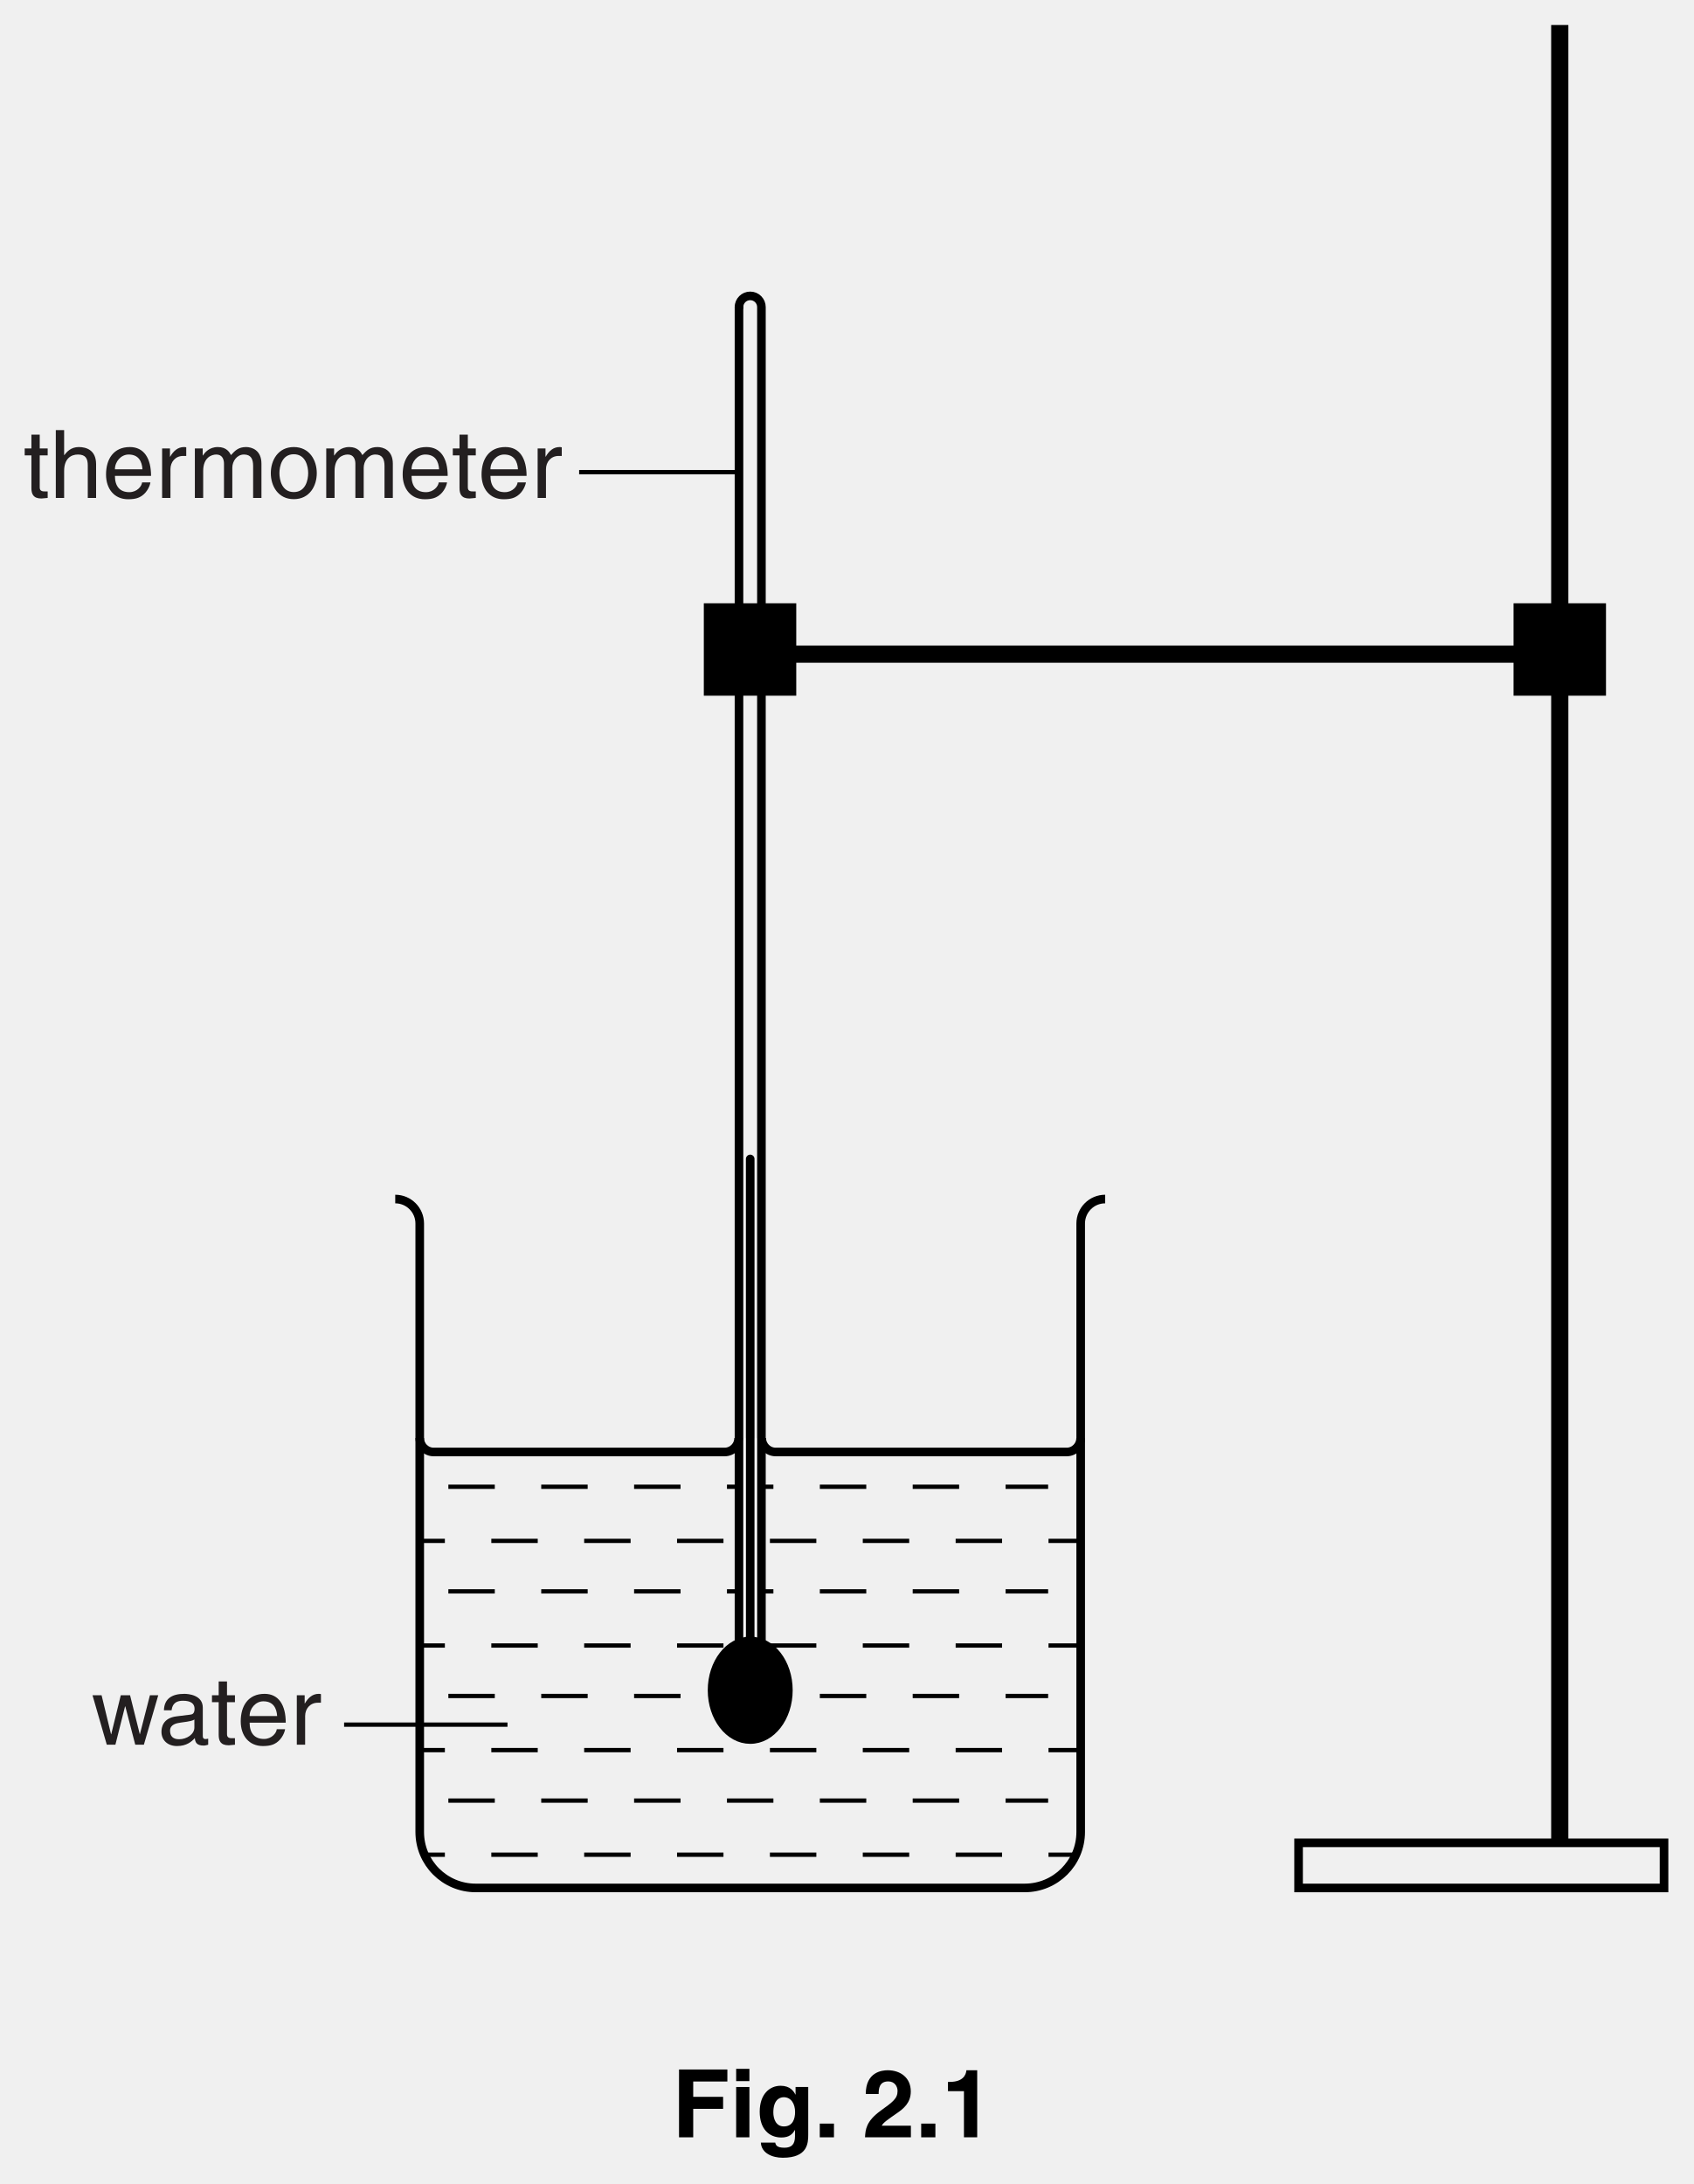
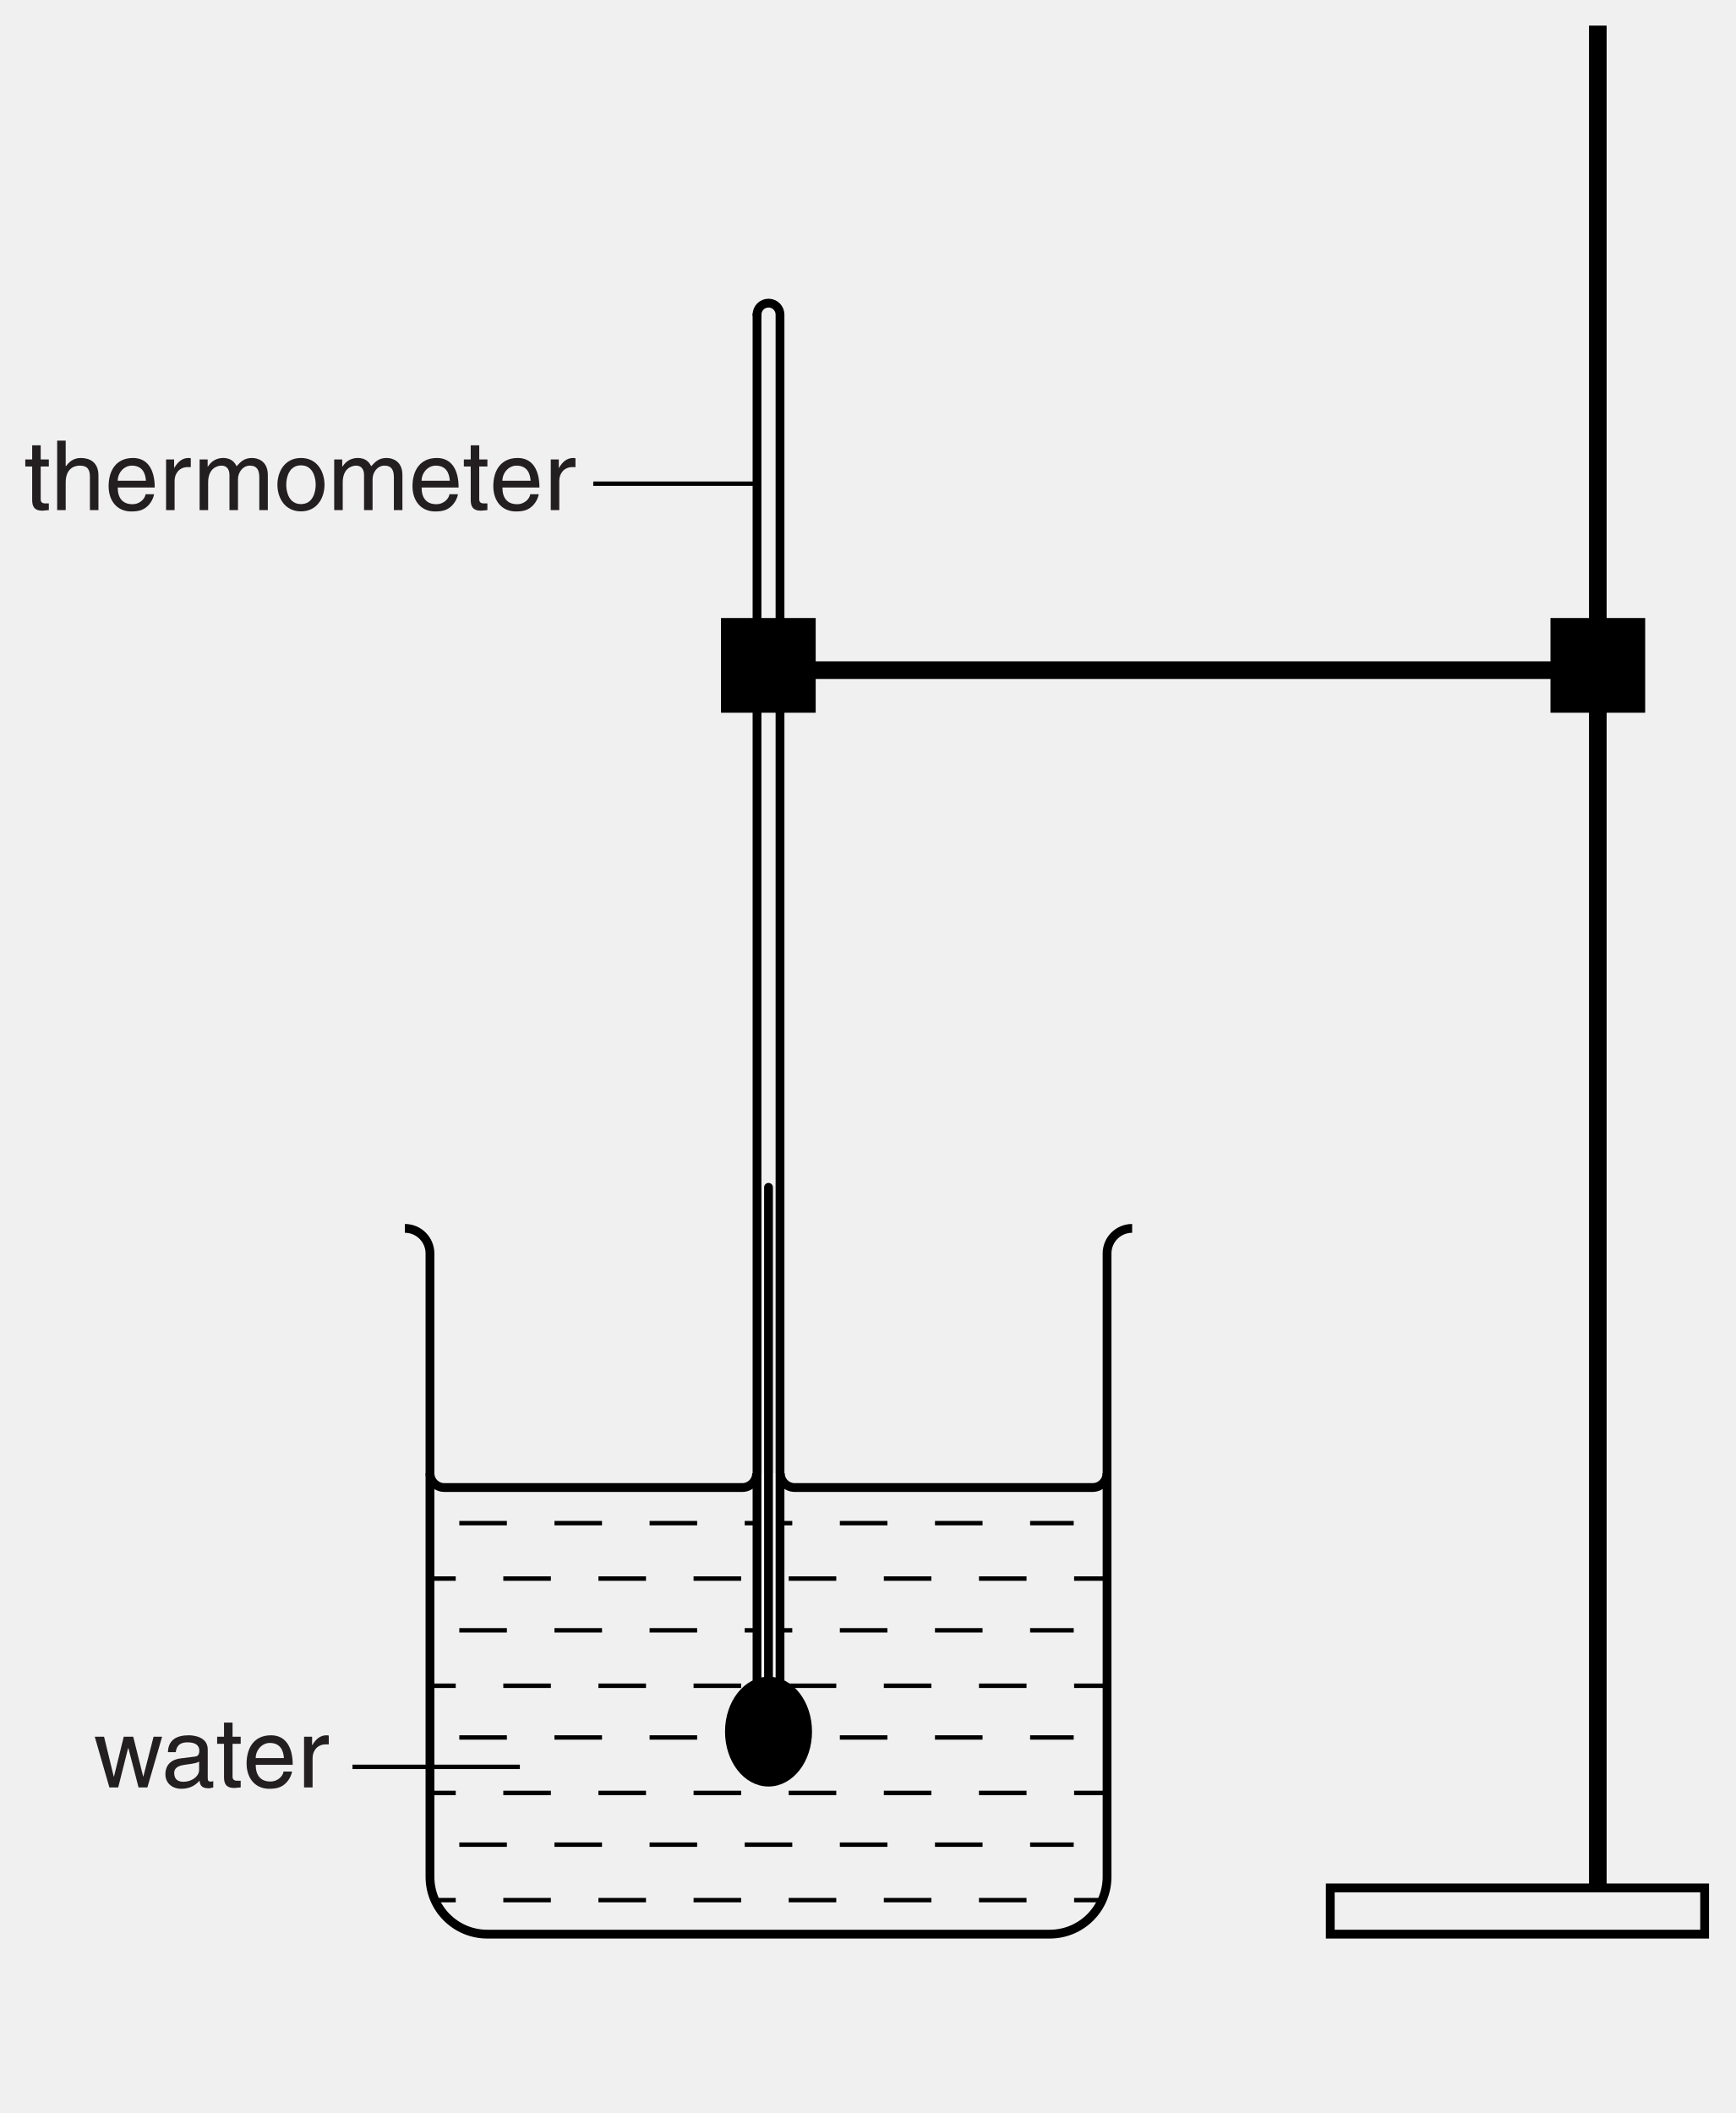
- <svg xmlns="http://www.w3.org/2000/svg" xmlns:xlink="http://www.w3.org/1999/xlink" data-id="0625_2014MJ_51_q02_fig2-1" data-width-mm="69.5" data-height-mm="89.61" data-measure="false" data-source="0625/51 MJ 2014 p6" version="1.1" width="197" height="254" viewBox="0 0 197 254">
+ <svg xmlns="http://www.w3.org/2000/svg" xmlns:xlink="http://www.w3.org/1999/xlink" data-id="0625_2014MJ_51_q02_fig2-1" data-width-mm="69.5" data-height-mm="84.62" data-measure="false" data-source="0625/51 MJ 2014 p6" version="1.1" width="197" height="239.872" viewBox="0 0 197 239.872">
  <defs>
    <clipPath id="clip_1">
-       <path transform="matrix(1,0,0,-1,-83,728.5)" d="M83 474.5H280V728.5H83Z" />
+       <path transform="matrix(1,0,0,-1,-82.999,728.499)" d="M83 488.627H280V728.5H83Z" />
    </clipPath>
    <clipPath id="clip_2">
-       <path transform="matrix(1,0,0,-1,-83,728.5)" d="M0 0H595.22V842H0Z" />
+       <path transform="matrix(1,0,0,-1,-82.999,728.499)" d="M0 0H595.22V842H0Z" />
    </clipPath>
    <clipPath id="clip_3">
-       <path transform="matrix(1,0,0,-1,-83,728.5)" d="M207.042 559.631H173.214C172.316 559.631 171.587 560.36 171.587 561.259H168.893C168.893 560.36 168.164 559.631 167.266 559.631H133.44C132.541 559.631 131.813 560.36 131.813 561.259V515.437C131.813 511.843 134.726 508.931 138.32 508.931H202.172C205.766 508.931 208.679 511.843 208.679 515.437L208.669 561.259C208.669 560.36 207.94 559.631 207.042 559.631" />
+       <path transform="matrix(1,0,0,-1,-82.999,728.499)" d="M207.042 559.631H173.214C172.316 559.631 171.587 560.36 171.587 561.259H168.893C168.893 560.36 168.164 559.631 167.266 559.631H133.44C132.541 559.631 131.813 560.36 131.813 561.259V515.437C131.813 511.843 134.726 508.931 138.32 508.931H202.172C205.766 508.931 208.679 511.843 208.679 515.437L208.669 561.259C208.669 560.36 207.94 559.631 207.042 559.631" />
    </clipPath>
    <clipPath id="clip_4">
-       <path transform="matrix(1,0,0,-1,-83,728.5)" d="M207.042 559.631H173.214C172.316 559.631 171.587 560.36 171.587 561.259H168.893C168.893 560.36 168.164 559.631 167.266 559.631H133.44C132.541 559.631 131.813 560.36 131.813 561.259V515.437C131.813 511.843 134.726 508.931 138.32 508.931H202.172C205.766 508.931 208.679 511.843 208.679 515.437L208.669 561.259C208.669 560.36 207.94 559.631 207.042 559.631" />
+       <path transform="matrix(1,0,0,-1,-82.999,728.499)" d="M207.042 559.631H173.214C172.316 559.631 171.587 560.36 171.587 561.259H168.893C168.893 560.36 168.164 559.631 167.266 559.631H133.44C132.541 559.631 131.813 560.36 131.813 561.259V515.437C131.813 511.843 134.726 508.931 138.32 508.931H202.172C205.766 508.931 208.679 511.843 208.679 515.437L208.669 561.259C208.669 560.36 207.94 559.631 207.042 559.631" />
    </clipPath>
    <clipPath id="clip_5">
-       <path transform="matrix(1,0,0,-1,-83,728.5)" d="M207.042 559.631H173.214C172.316 559.631 171.587 560.36 171.587 561.259H168.893C168.893 560.36 168.164 559.631 167.266 559.631H133.44C132.541 559.631 131.813 560.36 131.813 561.259V515.437C131.813 511.843 134.726 508.931 138.32 508.931H202.172C205.766 508.931 208.679 511.843 208.679 515.437L208.669 561.259C208.669 560.36 207.94 559.631 207.042 559.631" />
+       <path transform="matrix(1,0,0,-1,-82.999,728.499)" d="M207.042 559.631H173.214C172.316 559.631 171.587 560.36 171.587 561.259H168.893C168.893 560.36 168.164 559.631 167.266 559.631H133.44C132.541 559.631 131.813 560.36 131.813 561.259V515.437C131.813 511.843 134.726 508.931 138.32 508.931H202.172C205.766 508.931 208.679 511.843 208.679 515.437L208.669 561.259C208.669 560.36 207.94 559.631 207.042 559.631" />
    </clipPath>
    <clipPath id="clip_6">
-       <path transform="matrix(1,0,0,-1,-83,728.5)" d="M207.042 559.631H173.214C172.316 559.631 171.587 560.36 171.587 561.259H168.893C168.893 560.36 168.164 559.631 167.266 559.631H133.44C132.541 559.631 131.813 560.36 131.813 561.259V515.437C131.813 511.843 134.726 508.931 138.32 508.931H202.172C205.766 508.931 208.679 511.843 208.679 515.437L208.669 561.259C208.669 560.36 207.94 559.631 207.042 559.631" />
+       <path transform="matrix(1,0,0,-1,-82.999,728.499)" d="M207.042 559.631H173.214C172.316 559.631 171.587 560.36 171.587 561.259H168.893C168.893 560.36 168.164 559.631 167.266 559.631H133.44C132.541 559.631 131.813 560.36 131.813 561.259V515.437C131.813 511.843 134.726 508.931 138.32 508.931H202.172C205.766 508.931 208.679 511.843 208.679 515.437L208.669 561.259C208.669 560.36 207.94 559.631 207.042 559.631" />
    </clipPath>
    <path id="font_7_85" d="M.256 .450V.523H.172V.669H.084V.523H.013V.450H.084V.105C.084 .042 .103-.006 .190-.006 .199-.006 .224-.002 .256 .000V.069H.225C.207 .069 .172 .069 .172 .110V.450H.256Z" />
    <path id="font_7_73" d="M.490 .356C.490 .505 .388 .538 .307 .538 .223 .538 .179 .486 .154 .453H.152V.717H.064V0H.152V.285C.152 .417 .226 .459 .298 .459 .382 .459 .402 .413 .402 .342V0H.490V.356Z" />
    <path id="font_7_70" d="M.420 .164C.417 .125 .368 .061 .285 .061 .184 .061 .133 .124 .133 .233H.515C.515 .418 .441 .538 .291 .538 .117 .538 .039 .409 .039 .247 .039 .096 .126-.014 .273-.014 .357-.014 .391 .005 .416 .021 .481 .065 .505 .139 .508 .164H.420M.133 .303C.133 .384 .197 .459 .278 .459 .385 .459 .419 .384 .424 .303H.133Z" />
    <path id="font_7_83" d="M.164 .304C.164 .380 .216 .444 .298 .444H.331V.535C.324 .537 .319 .538 .308 .538 .242 .538 .196 .497 .161 .436H.159V.523H.076V0H.164V.304Z" />
    <path id="font_7_78" d="M.064 0H.152V.285C.152 .427 .240 .459 .291 .459 .355 .459 .372 .406 .372 .362V0H.460V.319C.460 .389 .509 .459 .583 .459 .658 .459 .680 .410 .680 .338V0H.768V.362C.768 .509 .662 .538 .606 .538 .526 .538 .490 .502 .446 .453 .431 .481 .401 .538 .307 .538 .213 .538 .168 .477 .149 .449H.147V.523H.064V0Z" />
    <path id="font_7_80" d="M.034 .262C.034 .127 .110-.013 .277-.013 .444-.013 .520 .127 .520 .262 .520 .397 .444 .538 .277 .538 .110 .538 .034 .397 .034 .262M.125 .262C.125 .332 .151 .462 .277 .462 .403 .462 .429 .332 .429 .262 .429 .192 .403 .062 .277 .062 .151 .062 .125 .192 .125 .262Z" />
    <path id="font_7_88" d="M.357 .405H.360L.465 0H.556L.708 .523H.620L.514 .111H.513L.410 .523H.312L.211 .111H.209L.109 .523H.013L.164 0H.255L.357 .405Z" />
    <path id="font_7_66" d="M.142 .364C.148 .404 .162 .465 .263 .465 .345 .465 .385 .435 .385 .380 .385 .328 .360 .320 .339 .318L.194 .300C.048 .282 .035 .180 .035 .136 .035 .046 .103-.014 .199-.014 .301-.014 .354 .033 .388 .070 .391 .030 .403-.009 .481-.009 .501-.009 .514-.003 .529 .000V.064C.519 .062 .508 .060 .500 .060 .482 .060 .472 .069 .472 .091V.392C.472 .526 .319 .538 .277 .538 .148 .538 .065 .489 .061 .364L.142 .364M.383 .181C.383 .111 .303 .058 .222 .058 .155 .058 .126 .092 .126 .149 .126 .215 .195 .228 .238 .234 .347 .248 .369 .256 .383 .267V.181Z" />
-     <path id="font_8_39" d="M.225 .301H.541V.428H.225V.590H.586V.717H.075V0H.225V.301Z" />
-     <path id="font_8_74" d="M.068 .532V0H.208V.532H.068M.208 .724H.068V.594H.208V.724Z" />
-     <path id="font_8_72" d="M.418 .532V.452H.416C.399 .487 .360 .545 .260 .545 .143 .545 .039 .455 .039 .271 .039 .086 .140-.002 .268-.002 .352-.002 .388 .036 .410 .077L.412 .075V.011C.412-.074 .376-.110 .301-.110 .220-.110 .209-.083 .203-.056H.051C.057-.169 .173-.216 .283-.216 .545-.216 .552-.063 .552 .028V.532H.418M.183 .263C.183 .386 .241 .424 .293 .424 .371 .424 .413 .354 .413 .268 .413 .196 .389 .115 .294 .115 .211 .115 .183 .195 .183 .263Z" />
-     <path id="font_8_15" d="M.213 .145H.063V0H.213V.145Z" />
-     <path id="font_8_1" d="" />
-     <path id="font_8_19" d="M.169 .458C.170 .510 .173 .591 .271 .591 .339 .591 .369 .537 .369 .490 .369 .410 .319 .374 .190 .281 .036 .169 .030 .082 .025 0H.510V.123H.202C.218 .156 .267 .188 .361 .254 .430 .301 .509 .363 .509 .485 .509 .629 .401 .709 .265 .709 .202 .709 .033 .689 .033 .458H.169Z" />
-     <path id="font_8_18" d="M.068 .488H.237V0H.377V.709H.263C.259 .656 .223 .586 .088 .586H.068V.488Z" />
  </defs>
  <g clip-path="url(#clip_1)">
    <g clip-path="url(#clip_2)">
-       <path transform="matrix(1,0,0,-1,-83,728.5)" stroke-width=".5" stroke-linecap="butt" stroke-dasharray="5.4,5.4" stroke-miterlimit="4" stroke-linejoin="miter" fill="none" stroke="#000000" d="M135.142 555.59H204.892" />
+       <path transform="matrix(1,0,0,-1,-82.999,728.499)" stroke-width=".5" stroke-linecap="butt" stroke-dasharray="5.4,5.4" stroke-miterlimit="4" stroke-linejoin="miter" fill="none" stroke="#000000" d="M135.142 555.59H204.892" />
      <g clip-path="url(#clip_3)">
-         <path transform="matrix(1,0,0,-1,-83,728.5)" stroke-width=".5" stroke-linecap="butt" stroke-dasharray="5.4,5.4" stroke-miterlimit="4" stroke-linejoin="miter" fill="none" stroke="#000000" d="M129.336 549.295H210.632" />
+         <path transform="matrix(1,0,0,-1,-82.999,728.499)" stroke-width=".5" stroke-linecap="butt" stroke-dasharray="5.4,5.4" stroke-miterlimit="4" stroke-linejoin="miter" fill="none" stroke="#000000" d="M129.336 549.295H210.632" />
      </g>
-       <path transform="matrix(1,0,0,-1,-83,728.5)" stroke-width=".5" stroke-linecap="butt" stroke-dasharray="5.4,5.4" stroke-miterlimit="4" stroke-linejoin="miter" fill="none" stroke="#000000" d="M135.142 543.424H204.892" />
+       <path transform="matrix(1,0,0,-1,-82.999,728.499)" stroke-width=".5" stroke-linecap="butt" stroke-dasharray="5.4,5.4" stroke-miterlimit="4" stroke-linejoin="miter" fill="none" stroke="#000000" d="M135.142 543.424H204.892" />
      <g clip-path="url(#clip_4)">
-         <path transform="matrix(1,0,0,-1,-83,728.5)" stroke-width=".5" stroke-linecap="butt" stroke-dasharray="5.4,5.4" stroke-miterlimit="4" stroke-linejoin="miter" fill="none" stroke="#000000" d="M129.336 537.129H210.632" />
+         <path transform="matrix(1,0,0,-1,-82.999,728.499)" stroke-width=".5" stroke-linecap="butt" stroke-dasharray="5.4,5.4" stroke-miterlimit="4" stroke-linejoin="miter" fill="none" stroke="#000000" d="M129.336 537.129H210.632" />
      </g>
-       <path transform="matrix(1,0,0,-1,-83,728.5)" stroke-width=".5" stroke-linecap="butt" stroke-dasharray="5.4,5.4" stroke-miterlimit="4" stroke-linejoin="miter" fill="none" stroke="#000000" d="M135.142 531.257H204.892" />
+       <path transform="matrix(1,0,0,-1,-82.999,728.499)" stroke-width=".5" stroke-linecap="butt" stroke-dasharray="5.4,5.4" stroke-miterlimit="4" stroke-linejoin="miter" fill="none" stroke="#000000" d="M135.142 531.257H204.892" />
      <g clip-path="url(#clip_5)">
-         <path transform="matrix(1,0,0,-1,-83,728.5)" stroke-width=".5" stroke-linecap="butt" stroke-dasharray="5.4,5.4" stroke-miterlimit="4" stroke-linejoin="miter" fill="none" stroke="#000000" d="M129.336 524.963H210.632" />
+         <path transform="matrix(1,0,0,-1,-82.999,728.499)" stroke-width=".5" stroke-linecap="butt" stroke-dasharray="5.4,5.4" stroke-miterlimit="4" stroke-linejoin="miter" fill="none" stroke="#000000" d="M129.336 524.963H210.632" />
      </g>
-       <path transform="matrix(1,0,0,-1,-83,728.5)" stroke-width=".5" stroke-linecap="butt" stroke-dasharray="5.4,5.4" stroke-miterlimit="4" stroke-linejoin="miter" fill="none" stroke="#000000" d="M135.142 519.09H204.892" />
+       <path transform="matrix(1,0,0,-1,-82.999,728.499)" stroke-width=".5" stroke-linecap="butt" stroke-dasharray="5.4,5.4" stroke-miterlimit="4" stroke-linejoin="miter" fill="none" stroke="#000000" d="M135.142 519.09H204.892" />
      <g clip-path="url(#clip_6)">
-         <path transform="matrix(1,0,0,-1,-83,728.5)" stroke-width=".5" stroke-linecap="butt" stroke-dasharray="5.4,5.4" stroke-miterlimit="4" stroke-linejoin="miter" fill="none" stroke="#000000" d="M129.336 512.796H210.632" />
+         <path transform="matrix(1,0,0,-1,-82.999,728.499)" stroke-width=".5" stroke-linecap="butt" stroke-dasharray="5.4,5.4" stroke-miterlimit="4" stroke-linejoin="miter" fill="none" stroke="#000000" d="M129.336 512.796H210.632" />
      </g>
-       <path transform="matrix(1,0,0,-1,-83,728.5)" d="M168.773 535.403H171.687V561.238H168.773Z" fill="#ffffff" />
+       <path transform="matrix(1,0,0,-1,-82.999,728.499)" d="M168.773 535.403H171.687V561.238H168.773Z" fill="#ffffff" />
      <path transform="matrix(1,0,0,-1,128.526,139.448)" stroke-width="1" stroke-linecap="butt" stroke-miterlimit="4" stroke-linejoin="miter" fill="none" stroke="#000000" d="M0 0C-1.572 0-2.848-1.275-2.848-2.848V-73.613C-2.848-77.207-5.761-80.12-9.354-80.12H-73.207C-76.801-80.12-79.714-77.207-79.714-73.613V-2.848C-79.714-1.275-80.989 0-82.562 0" />
      <path transform="matrix(1,0,0,-1,85.894,167.240)" stroke-width="1" stroke-linecap="butt" stroke-miterlimit="4" stroke-linejoin="miter" fill="none" stroke="#000000" d="M0 0C0-.898-.729-1.627-1.627-1.627H-35.454C-36.353-1.627-37.081-.898-37.081 0" />
      <path transform="matrix(1,0,0,-1,125.669,167.240)" stroke-width="1" stroke-linecap="butt" stroke-miterlimit="4" stroke-linejoin="miter" fill="none" stroke="#000000" d="M0 0C0-.898-.729-1.627-1.627-1.627H-35.455C-36.353-1.627-37.082-.898-37.082 0" />
      <path transform="matrix(1,0,0,-1,91.684,196.576)" d="M0 0C0-3.167-1.987-5.734-4.438-5.734-6.889-5.734-8.876-3.167-8.876 0-8.876 3.167-6.889 5.734-4.438 5.734-1.987 5.734 0 3.167 0 0" />
      <path transform="matrix(1,0,0,-1,91.684,196.576)" stroke-width="1" stroke-linecap="butt" stroke-miterlimit="4" stroke-linejoin="miter" fill="none" stroke="#000000" d="M0 0C0-3.167-1.987-5.734-4.438-5.734-6.889-5.734-8.876-3.167-8.876 0-8.876 3.167-6.889 5.734-4.438 5.734-1.987 5.734 0 3.167 0 0Z" />
-       <path transform="matrix(1,0,0,-1,85.940,35.715)" stroke-width="1" stroke-linecap="round" stroke-miterlimit="4" stroke-linejoin="miter" fill="none" stroke="#000000" d="M0 0C0 .72 .584 1.304 1.305 1.304 2.025 1.304 2.609 .72 2.609 0V-159.694" />
-       <path transform="matrix(1,0,0,-1,85.940,35.715)" stroke-width="1" stroke-linecap="round" stroke-miterlimit="4" stroke-linejoin="miter" fill="none" stroke="#000000" d="M0 0V-159.694" />
-       <path transform="matrix(1,0,0,-1,87.245,134.786)" stroke-width="1" stroke-linecap="round" stroke-miterlimit="4" stroke-linejoin="miter" fill="none" stroke="#000000" d="M0 0V-59.873" />
-       <path transform="matrix(1,0,0,-1,-83.000,728.5)" stroke-width="1" stroke-linecap="butt" stroke-miterlimit="4" stroke-linejoin="miter" fill="none" stroke="#000000" d="M276.517 514.18H234.017V508.93H276.517Z" />
-       <path transform="matrix(1,0,0,-1,-83.000,728.5)" d="M259.017 647.59H269.767V658.34H259.017Z" />
-       <path transform="matrix(1,0,0,-1,-83.000,728.5)" d="M164.85 647.59H175.6V658.34H164.85Z" />
+       <path transform="matrix(1,0,0,-1,85.941,35.715)" stroke-width="1" stroke-linecap="round" stroke-miterlimit="4" stroke-linejoin="miter" fill="none" stroke="#000000" d="M0 0C0 .72 .584 1.304 1.305 1.304 2.025 1.304 2.609 .72 2.609 0V-159.694" />
+       <path transform="matrix(1,0,0,-1,85.941,35.715)" stroke-width="1" stroke-linecap="round" stroke-miterlimit="4" stroke-linejoin="miter" fill="none" stroke="#000000" d="M0 0V-159.694" />
+       <path transform="matrix(1,0,0,-1,87.246,134.786)" stroke-width="1" stroke-linecap="round" stroke-miterlimit="4" stroke-linejoin="miter" fill="none" stroke="#000000" d="M0 0V-59.873" />
+       <path transform="matrix(1,0,0,-1,-82.999,728.499)" stroke-width="1" stroke-linecap="butt" stroke-miterlimit="4" stroke-linejoin="miter" fill="none" stroke="#000000" d="M276.517 514.18H234.017V508.93H276.517Z" />
+       <path transform="matrix(1,0,0,-1,-82.999,728.499)" d="M259.017 647.59H269.767V658.34H259.017Z" />
+       <path transform="matrix(1,0,0,-1,-82.999,728.499)" d="M164.85 647.59H175.6V658.34H164.85Z" />
      <path transform="matrix(1,0,0,-1,181.392,2.909)" stroke-width="2" stroke-linecap="butt" stroke-miterlimit="4" stroke-linejoin="miter" fill="none" stroke="#000000" d="M0 0V-211.065" />
      <path transform="matrix(1,0,0,-1,87.017,76.076)" stroke-width="2" stroke-linecap="butt" stroke-miterlimit="4" stroke-linejoin="miter" fill="none" stroke="#000000" d="M0 0H93.333" />
-       <use data-text="t" xlink:href="#font_7_85" transform="matrix(11,0,0,-11,2.728,57.910)" fill="#231f20" />
-       <use data-text="h" xlink:href="#font_7_73" transform="matrix(11,0,0,-11,5.786,57.910)" fill="#231f20" />
-       <use data-text="e" xlink:href="#font_7_70" transform="matrix(11,0,0,-11,11.902,57.910)" fill="#231f20" />
-       <use data-text="r" xlink:href="#font_7_83" transform="matrix(11,0,0,-11,18.018,57.910)" fill="#231f20" />
-       <use data-text="m" xlink:href="#font_7_78" transform="matrix(11,0,0,-11,21.957,57.910)" fill="#231f20" />
-       <use data-text="o" xlink:href="#font_7_80" transform="matrix(11,0,0,-11,31.120,57.910)" fill="#231f20" />
-       <use data-text="m" xlink:href="#font_7_78" transform="matrix(11,0,0,-11,37.236,57.910)" fill="#231f20" />
-       <use data-text="e" xlink:href="#font_7_70" transform="matrix(11,0,0,-11,46.399,57.910)" fill="#231f20" />
-       <use data-text="t" xlink:href="#font_7_85" transform="matrix(11,0,0,-11,52.515,57.910)" fill="#231f20" />
-       <use data-text="e" xlink:href="#font_7_70" transform="matrix(11,0,0,-11,55.573,57.910)" fill="#231f20" />
-       <use data-text="r" xlink:href="#font_7_83" transform="matrix(11,0,0,-11,61.689,57.910)" fill="#231f20" />
-       <use data-text="w" xlink:href="#font_7_88" transform="matrix(11,0,0,-11,10.615,202.912)" fill="#231f20" />
-       <use data-text="a" xlink:href="#font_7_66" transform="matrix(11,0,0,-11,18.392,202.912)" fill="#231f20" />
-       <use data-text="t" xlink:href="#font_7_85" transform="matrix(11,0,0,-11,24.508,202.912)" fill="#231f20" />
-       <use data-text="e" xlink:href="#font_7_70" transform="matrix(11,0,0,-11,27.566,202.912)" fill="#231f20" />
-       <use data-text="r" xlink:href="#font_7_83" transform="matrix(11,0,0,-11,33.682,202.912)" fill="#231f20" />
+       <use data-text="t" xlink:href="#font_7_85" transform="matrix(11,0,0,-11,2.728,57.909)" fill="#231f20" />
+       <use data-text="h" xlink:href="#font_7_73" transform="matrix(11,0,0,-11,5.786,57.909)" fill="#231f20" />
+       <use data-text="e" xlink:href="#font_7_70" transform="matrix(11,0,0,-11,11.902,57.909)" fill="#231f20" />
+       <use data-text="r" xlink:href="#font_7_83" transform="matrix(11,0,0,-11,18.018,57.909)" fill="#231f20" />
+       <use data-text="m" xlink:href="#font_7_78" transform="matrix(11,0,0,-11,21.957,57.909)" fill="#231f20" />
+       <use data-text="o" xlink:href="#font_7_80" transform="matrix(11,0,0,-11,31.120,57.909)" fill="#231f20" />
+       <use data-text="m" xlink:href="#font_7_78" transform="matrix(11,0,0,-11,37.236,57.909)" fill="#231f20" />
+       <use data-text="e" xlink:href="#font_7_70" transform="matrix(11,0,0,-11,46.399,57.909)" fill="#231f20" />
+       <use data-text="t" xlink:href="#font_7_85" transform="matrix(11,0,0,-11,52.515,57.909)" fill="#231f20" />
+       <use data-text="e" xlink:href="#font_7_70" transform="matrix(11,0,0,-11,55.573,57.909)" fill="#231f20" />
+       <use data-text="r" xlink:href="#font_7_83" transform="matrix(11,0,0,-11,61.689,57.909)" fill="#231f20" />
+       <use data-text="w" xlink:href="#font_7_88" transform="matrix(11,0,0,-11,10.615,202.911)" fill="#231f20" />
+       <use data-text="a" xlink:href="#font_7_66" transform="matrix(11,0,0,-11,18.392,202.911)" fill="#231f20" />
+       <use data-text="t" xlink:href="#font_7_85" transform="matrix(11,0,0,-11,24.508,202.911)" fill="#231f20" />
+       <use data-text="e" xlink:href="#font_7_70" transform="matrix(11,0,0,-11,27.566,202.911)" fill="#231f20" />
+       <use data-text="r" xlink:href="#font_7_83" transform="matrix(11,0,0,-11,33.682,202.911)" fill="#231f20" />
      <path transform="matrix(1,0,0,-1,40.017,200.576)" stroke-width=".5" stroke-linecap="butt" stroke-miterlimit="4" stroke-linejoin="miter" fill="none" stroke="#000000" d="M0 0H19" />
-       <path transform="matrix(1,0,0,-1,67.35,54.909)" stroke-width=".5" stroke-linecap="butt" stroke-miterlimit="4" stroke-linejoin="miter" fill="none" stroke="#000000" d="M0 0H18.609" />
-       <use data-text="F" xlink:href="#font_8_39" transform="matrix(11,0,0,-11,78.142,248.570)" />
-       <use data-text="i" xlink:href="#font_8_74" transform="matrix(11,0,0,-11,84.863,248.570)" />
-       <use data-text="g" xlink:href="#font_8_72" transform="matrix(11,0,0,-11,87.921,248.570)" />
-       <use data-text="." xlink:href="#font_8_15" transform="matrix(11,0,0,-11,94.642,248.570)" />
-       <use data-text="2" xlink:href="#font_8_19" transform="matrix(11,0,0,-11,100.321,248.570)" />
-       <use data-text="." xlink:href="#font_8_15" transform="matrix(11,0,0,-11,106.437,248.570)" />
-       <use data-text="1" xlink:href="#font_8_18" transform="matrix(11,0,0,-11,109.495,248.570)" />
+       <path transform="matrix(1,0,0,-1,67.350,54.909)" stroke-width=".5" stroke-linecap="butt" stroke-miterlimit="4" stroke-linejoin="miter" fill="none" stroke="#000000" d="M0 0H18.609" />
    </g>
  </g>
</svg>
